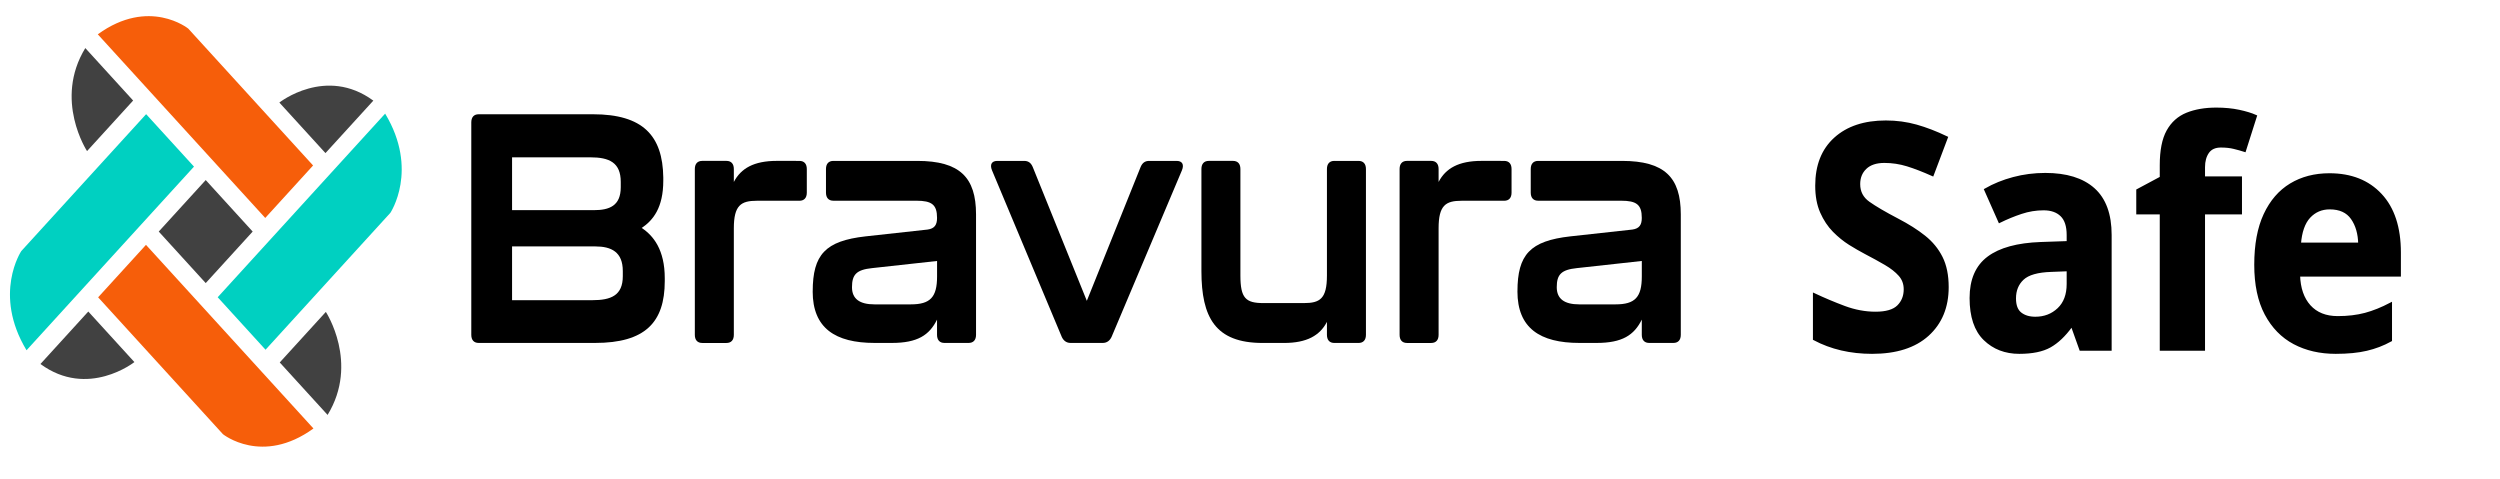
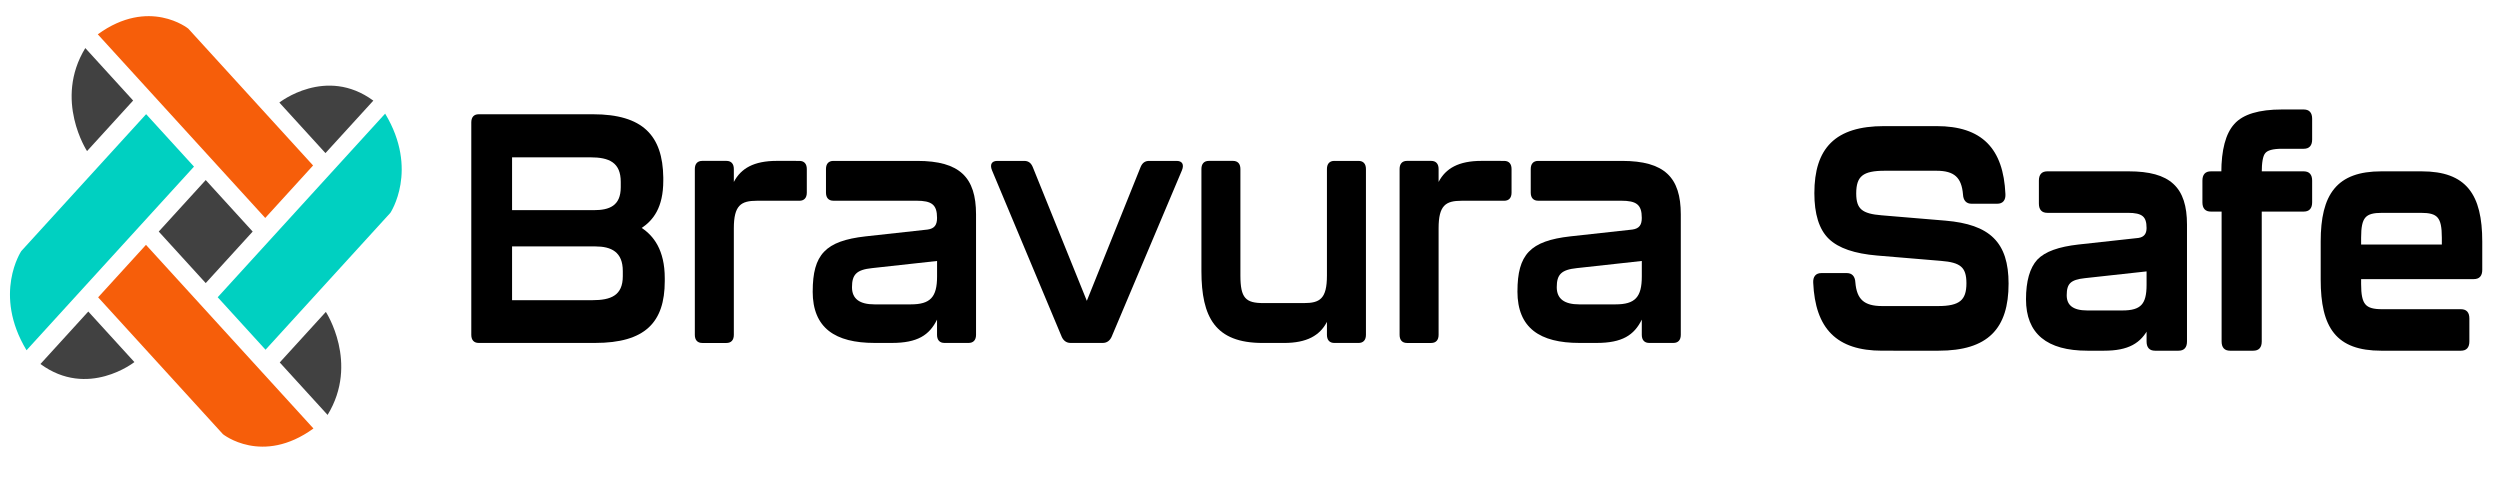
<svg xmlns="http://www.w3.org/2000/svg" width="135.5" height="25.96" viewBox="0 0 135.5 25.96" version="1.1" id="svg544">
  <defs id="defs548">
    <clipPath clipPathUnits="userSpaceOnUse" id="clipPath124">
      <path d="M 0,300 H 1000 V 0 H 0 Z" id="path122" />
    </clipPath>
    <rect x="780.165" y="254.545" width="544.353" height="143.251" id="rect531" />
  </defs>
  <path fill-rule="nonzero" fill="#000000" fill-opacity="1" d="m 32.107,16.27 c 0.993,0 1.649,-0.246 1.649,-1.299 v -0.281 c 0,-1.035 -0.624,-1.334 -1.488,-1.334 h -4.514 v 2.914 z m 0.081,-4.88 c 0.833,0 1.457,-0.228 1.457,-1.246 V 9.862 c 0,-1.054 -0.624,-1.335 -1.649,-1.335 h -4.242 v 2.861 z m -6.644,6.759 V 6.632 c 0,-0.281 0.143,-0.439 0.4,-0.439 h 6.196 c 2.706,0 3.778,1.159 3.81,3.423 V 9.792 c 0,1.457 -0.545,2.141 -1.169,2.563 0.64,0.422 1.249,1.194 1.249,2.721 v 0.158 c 0,2.247 -1.073,3.353 -3.779,3.353 h -6.307 c -0.257,0 -0.4,-0.158 -0.4,-0.439" id="path2" style="stroke-width:0.198" />
  <path fill-rule="nonzero" fill="#000000" fill-opacity="1" d="m 43.329,8.721 c 0.256,0 0.4,0.158 0.4,0.439 v 1.282 c 0,0.281 -0.144,0.439 -0.4,0.439 h -2.306 c -0.864,0 -1.249,0.246 -1.249,1.493 v 5.776 c 0,0.281 -0.143,0.439 -0.4,0.439 h -1.313 c -0.257,0 -0.401,-0.158 -0.401,-0.439 V 9.159 c 0,-0.281 0.144,-0.439 0.401,-0.439 h 1.313 c 0.257,0 0.4,0.158 0.4,0.439 v 0.703 c 0.385,-0.738 1.089,-1.142 2.322,-1.142 z m 0,0" id="path4" style="stroke-width:0.198" />
  <path fill-rule="nonzero" fill="#000000" fill-opacity="1" d="m 49.364,16.497 c 1.057,0 1.425,-0.386 1.425,-1.51 V 14.145 l -3.522,0.387 c -0.849,0.088 -1.089,0.351 -1.089,1.035 0,0.632 0.416,0.93 1.217,0.93 z m -5.315,-0.701 c 0,-2.002 0.688,-2.739 2.865,-2.985 l 3.362,-0.369 c 0.384,-0.053 0.512,-0.263 0.512,-0.632 0,-0.72 -0.288,-0.931 -1.121,-0.931 h -4.499 c -0.256,0 -0.4,-0.158 -0.4,-0.439 V 9.16 c 0,-0.281 0.144,-0.439 0.4,-0.439 h 4.547 c 2.306,0 3.186,0.895 3.186,2.897 v 6.53 c 0,0.281 -0.144,0.439 -0.401,0.439 h -1.313 c -0.256,0 -0.4,-0.158 -0.4,-0.439 v -0.825 c -0.416,0.842 -1.057,1.264 -2.45,1.264 h -0.929 c -2.145,0 -3.361,-0.808 -3.361,-2.791" id="path6" style="stroke-width:0.198" />
  <path fill-rule="nonzero" fill="#000000" fill-opacity="1" d="M 57.545,18.253 53.766,9.23 C 53.638,8.914 53.751,8.721 54.055,8.721 h 1.457 c 0.224,0 0.368,0.105 0.464,0.334 l 2.93,7.25 2.914,-7.25 c 0.095,-0.229 0.24,-0.334 0.464,-0.334 h 1.489 c 0.304,0 0.416,0.193 0.288,0.509 L 60.25,18.253 c -0.096,0.211 -0.256,0.334 -0.481,0.334 h -1.745 c -0.224,0 -0.384,-0.123 -0.48,-0.334" id="path8" style="stroke-width:0.198" />
  <path fill-rule="nonzero" fill="#000000" fill-opacity="1" d="m 72.321,8.721 h 1.313 c 0.256,0 0.4,0.158 0.4,0.439 v 8.989 c 0,0.281 -0.144,0.439 -0.4,0.439 h -1.313 c -0.257,0 -0.401,-0.158 -0.401,-0.439 v -0.703 c -0.384,0.738 -1.088,1.142 -2.321,1.142 h -1.168 c -2.562,0 -3.314,-1.387 -3.314,-3.897 V 9.159 c 0,-0.281 0.144,-0.439 0.4,-0.439 H 66.83 c 0.256,0 0.4,0.158 0.4,0.439 v 5.776 c 0,1.228 0.288,1.492 1.249,1.492 h 2.193 c 0.864,0 1.248,-0.229 1.248,-1.492 V 9.159 c 0,-0.281 0.144,-0.439 0.401,-0.439" id="path10" style="stroke-width:0.198" />
  <path fill-rule="nonzero" fill="#000000" fill-opacity="1" d="m 81.526,8.721 c 0.257,0 0.4,0.158 0.4,0.439 v 1.282 c 0,0.281 -0.143,0.439 -0.4,0.439 h -2.306 c -0.864,0 -1.248,0.246 -1.248,1.493 v 5.776 c 0,0.281 -0.144,0.439 -0.401,0.439 h -1.313 c -0.256,0 -0.4,-0.158 -0.4,-0.439 V 9.159 c 0,-0.281 0.144,-0.439 0.4,-0.439 h 1.313 c 0.257,0 0.401,0.158 0.401,0.439 v 0.703 c 0.384,-0.738 1.088,-1.142 2.321,-1.142 z m 0,0" id="path12" style="stroke-width:0.198" />
  <path fill-rule="nonzero" fill="#000000" fill-opacity="1" d="m 87.561,16.497 c 1.057,0 1.425,-0.386 1.425,-1.51 V 14.145 l -3.522,0.387 c -0.849,0.088 -1.088,0.351 -1.088,1.035 0,0.632 0.416,0.93 1.216,0.93 z M 82.246,15.796 c 0,-2.002 0.688,-2.739 2.865,-2.985 l 3.362,-0.369 c 0.385,-0.053 0.512,-0.263 0.512,-0.632 0,-0.72 -0.288,-0.931 -1.121,-0.931 H 83.366 c -0.256,0 -0.4,-0.158 -0.4,-0.439 V 9.16 c 0,-0.281 0.144,-0.439 0.4,-0.439 h 4.547 c 2.306,0 3.186,0.895 3.186,2.897 v 6.53 c 0,0.281 -0.144,0.439 -0.401,0.439 h -1.313 c -0.256,0 -0.4,-0.158 -0.4,-0.439 v -0.825 c -0.416,0.842 -1.057,1.264 -2.45,1.264 h -0.928 c -2.146,0 -3.362,-0.808 -3.362,-2.791" id="path14" style="stroke-width:0.198" />
  <path fill-rule="nonzero" fill="#00d0c1" fill-opacity="1" d="m 20.875,6.158 -9.076,9.953 2.593,2.844 6.766,-7.419 c 0,0 1.556,-2.327 -0.283,-5.377" id="path32" style="stroke-width:0.198" />
  <path fill-rule="nonzero" fill="#f65e0a" fill-opacity="1" d="m 5.3,1.86 9.076,9.953 2.593,-2.844 -6.766,-7.419 c 0,0 -2.121,-1.707 -4.903,0.31" id="path34" style="stroke-width:0.198" />
  <path fill-rule="nonzero" fill="#f65e0a" fill-opacity="1" d="m 16.989,23.224 -9.077,-9.953 -2.593,2.844 6.766,7.419 c 0,0 2.122,1.707 4.904,-0.31" id="path36" style="stroke-width:0.198" />
  <path fill-rule="nonzero" fill="#00d0c1" fill-opacity="1" d="M 1.438,18.984 10.514,9.031 7.92,6.188 1.155,13.607 c 0,0 -1.556,2.326 0.283,5.377" id="path38" style="stroke-width:0.198" />
  <path fill-rule="nonzero" fill="#414141" fill-opacity="1" d="M 17.756,22.489 15.162,19.645 17.661,16.905 c 0,0 1.815,2.766 0.095,5.583" id="path40" style="stroke-width:0.198" />
  <path fill-rule="nonzero" fill="#414141" fill-opacity="1" d="M 20.234,5.455 17.64,8.298 15.141,5.558 c 0,0 2.523,-1.991 5.093,-0.104" id="path42" style="stroke-width:0.198" />
  <path fill-rule="nonzero" fill="#414141" fill-opacity="1" d="M 4.623,2.605 7.216,5.449 4.718,8.189 c 0,0 -1.815,-2.766 -0.095,-5.583" id="path44" style="stroke-width:0.198" />
  <path fill-rule="nonzero" fill="#414141" fill-opacity="1" d="m 2.192,19.729 2.593,-2.844 2.499,2.74 c 0,0 -2.522,1.991 -5.092,0.104" id="path46" style="stroke-width:0.198" />
  <path fill-rule="nonzero" fill="#414141" fill-opacity="1" d="M 11.15,15.343 8.604,12.551 11.15,9.759 13.695,12.551 Z m 0,0" id="path48" style="stroke-width:0.198" />
-   <text xml:space="preserve" transform="matrix(0.1419723,0,0,0.15568,-13.1442,-36.33964)" id="text529" style="font-style:normal;font-variant:normal;font-weight:bold;font-stretch:normal;font-size:109.333px;font-family:Kallisto;-inkscape-font-specification:'Kallisto, Bold';font-variant-ligatures:normal;font-variant-caps:normal;font-variant-numeric:normal;font-variant-east-asian:normal;white-space:pre;shape-inside:url(#rect531);display:inline;fill:#000000;stroke:#000000">
-     <tspan x="780.166" y="355.022" id="tspan1108">Safe</tspan>
-   </text>
+   <g aria-label="Safe" transform="matrix(0.1419723,0,0,0.15568,-13.1442,-36.33964)" id="text529" style="font-weight:bold;font-size:109.333px;font-family:Kallisto;-inkscape-font-specification:'Kallisto, Bold';white-space:pre;shape-inside:url(#rect531);display:inline;stroke:#000000">
+     <path d="m 832.646,355.022 c 18.696,0 26.24,-7.544 26.24,-22.851 0,-14.104 -6.888,-20.117 -23.616,-21.429 l -24.381,-1.859 c -7.544,-0.547 -10.168,-2.296 -10.168,-8.091 0,-6.451 2.952,-8.419 11.371,-8.419 h 19.789 c 6.997,0 10.059,2.515 10.605,8.747 0.109,1.859 1.093,2.733 2.733,2.733 h 9.84 c 1.859,0 2.733,-0.984 2.624,-2.843 -0.765,-15.635 -8.747,-23.179 -25.803,-23.179 h -20.008 c -18.477,0 -26.131,7.544 -26.131,22.851 0,7.107 1.749,12.355 5.357,15.525 3.608,3.171 9.621,5.029 18.149,5.685 l 24.381,1.859 c 7.544,0.547 10.168,2.296 10.168,8.309 0,6.232 -2.952,8.419 -11.261,8.419 h -21.429 c -7.107,0 -10.168,-2.515 -10.715,-8.747 -0.109,-1.859 -1.093,-2.733 -2.733,-2.733 h -9.731 c -1.859,0 -2.733,0.984 -2.624,2.843 0.765,15.635 8.637,23.179 25.803,23.179 z" id="path409" />
+     <path d="m 895.84,355.022 c 9.184,0 13.776,-2.515 16.728,-7.872 v 5.139 c 0,1.859 0.875,2.733 2.733,2.733 h 8.965 c 1.859,0 2.733,-0.875 2.733,-2.733 v -40.672 c 0,-12.683 -6.123,-18.04 -21.757,-18.04 h -31.051 c -1.859,0 -2.733,0.875 -2.733,2.733 v 7.981 c 0,1.859 0.875,2.733 2.733,2.733 h 30.723 c 5.685,0 7.653,1.421 7.653,5.795 0,2.296 -1.203,3.608 -3.499,3.936 l -22.96,2.296 c -7.435,0.765 -12.573,2.405 -15.416,5.139 -2.733,2.733 -4.155,7.216 -4.155,13.448 0,11.589 7.653,17.384 22.96,17.384 z m -6.451,-13.011 c -5.576,0 -8.309,-1.968 -8.309,-5.795 0,-4.373 1.749,-5.904 7.435,-6.451 l 24.053,-2.405 v 5.248 c 0,6.997 -2.405,9.403 -9.731,9.403 z" id="path411" />
+     <path d="m 952.803,355.022 c 1.859,0 2.733,-0.875 2.733,-2.733 v -45.701 h 16.509 c 1.859,0 2.733,-0.875 2.733,-2.733 v -7.544 c 0,-1.859 -0.875,-2.733 -2.733,-2.733 h -16.509 c 0,-3.608 0.437,-6.013 1.421,-7.107 0.984,-1.203 3.28,-1.749 6.779,-1.749 h 8.309 c 1.859,0 2.733,-0.875 2.733,-2.733 v -7.216 c 0,-1.859 -0.875,-2.733 -2.733,-2.733 h -8.309 c -8.637,0 -14.651,1.64 -17.821,4.92 -3.171,3.171 -4.811,8.747 -4.811,16.619 h -4.483 c -1.859,0 -2.733,0.875 -2.733,2.733 v 7.544 c 0,1.859 0.875,2.733 2.733,2.733 h 4.592 v 45.701 c 0,1.859 0.875,2.733 2.733,2.733 z" id="path413" />
+     <path d="m 1032.069,355.022 c 1.859,0 2.733,-0.875 2.733,-2.733 v -7.981 c 0,-1.859 -0.875,-2.733 -2.733,-2.733 h -30.067 c -6.669,0 -8.528,-1.859 -8.528,-9.293 v -2.187 h 43.514 c 1.859,0 2.733,-0.875 2.733,-2.733 v -9.84 c 0,-16.181 -5.904,-23.944 -22.632,-23.944 h -15.416 c -16.728,0 -22.632,7.763 -22.632,23.944 v 13.229 c 0,16.509 5.685,24.272 22.632,24.272 z m -38.595,-38.813 c 0,-7.435 1.859,-9.184 8.528,-9.184 h 14.76 c 6.669,0 8.528,1.749 8.528,9.184 v 2.843 h -31.816 z" id="path415" />
+   </g>
</svg>
